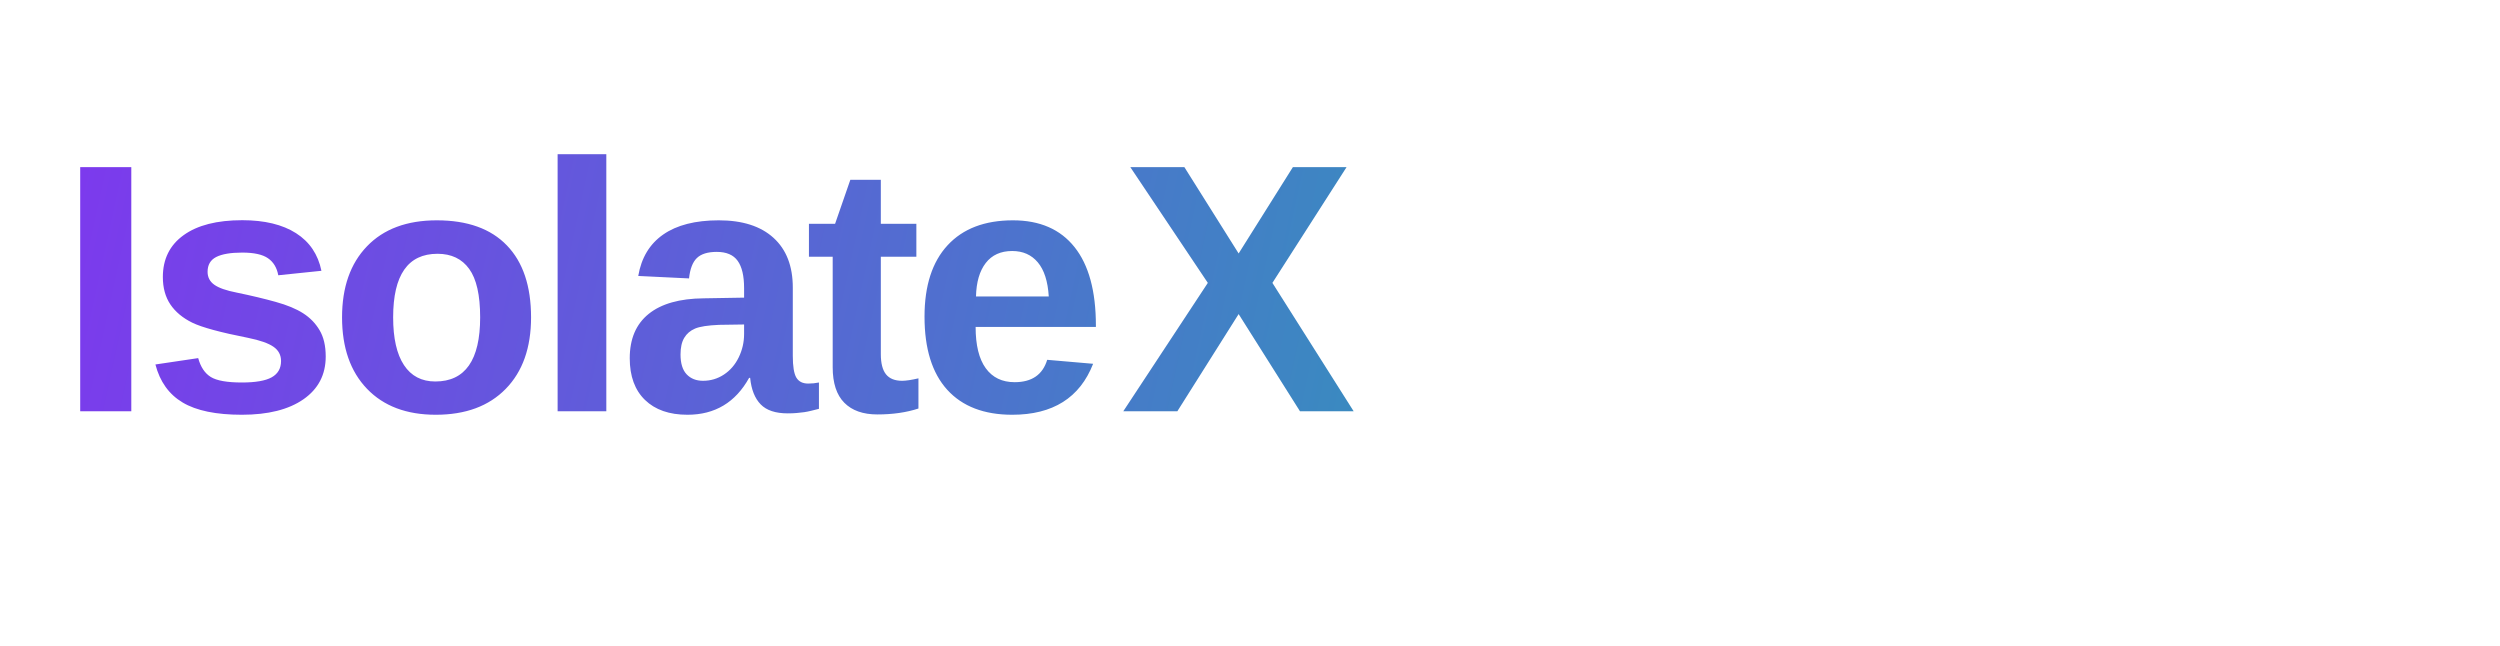
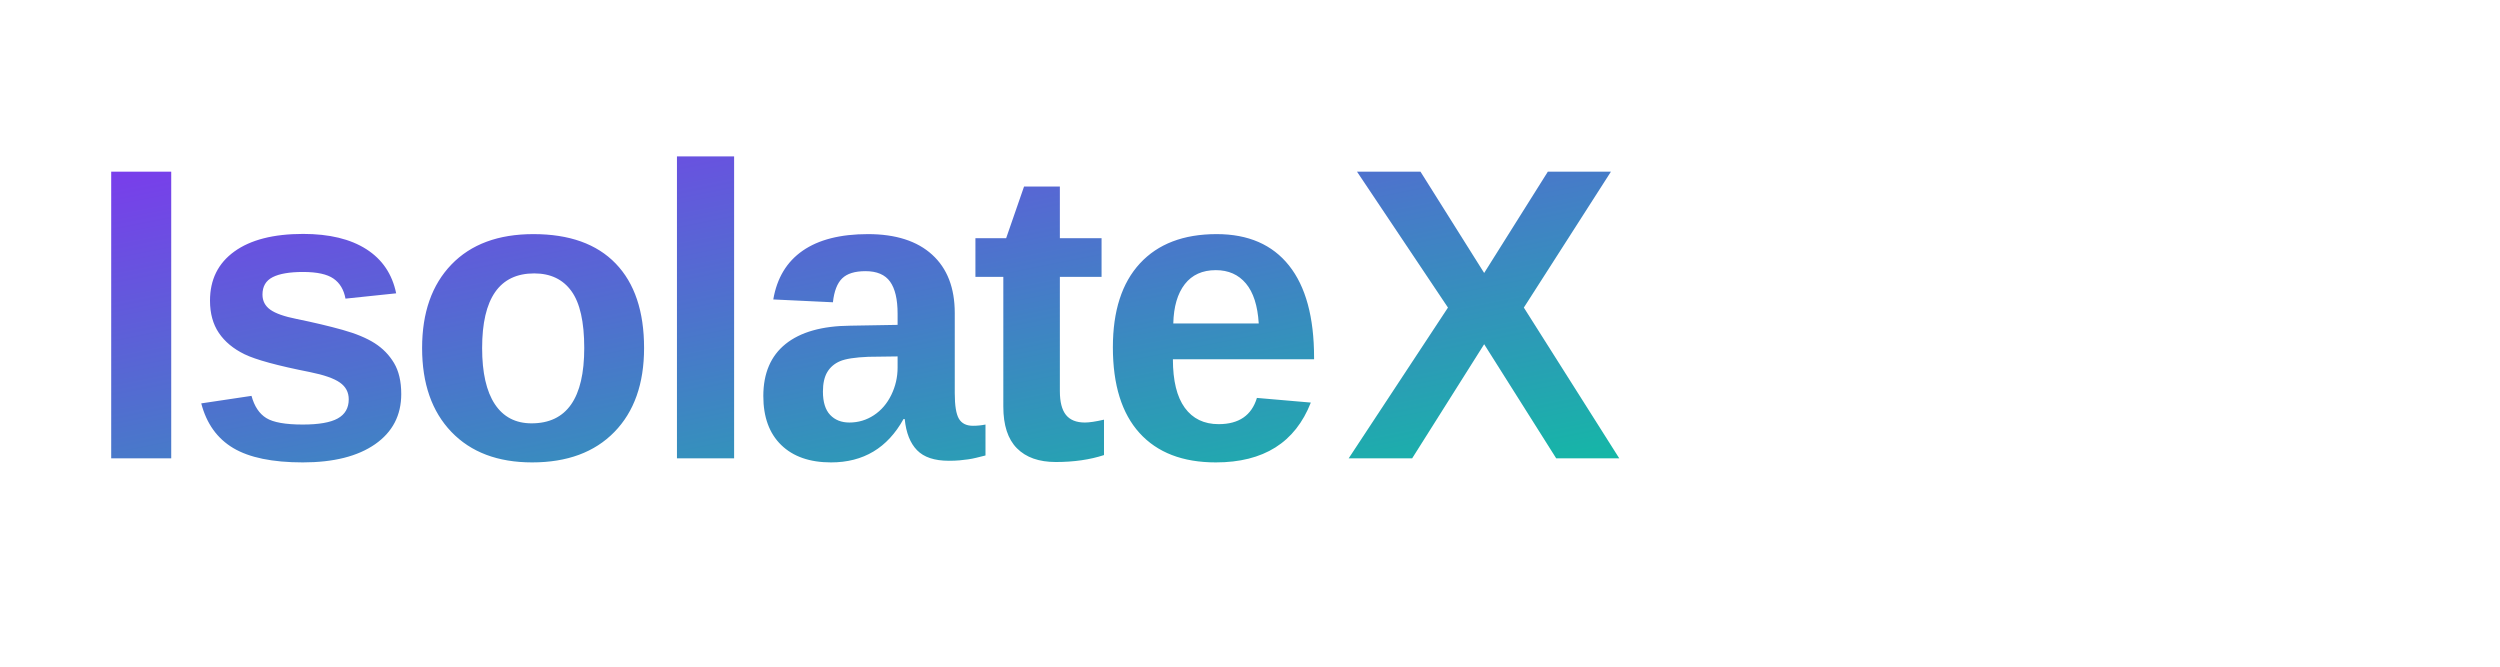
- <svg xmlns="http://www.w3.org/2000/svg" width="620" height="160" viewBox="0 0 620 160" role="img" aria-label="IsolateX">
+ <svg xmlns="http://www.w3.org/2000/svg" width="1200" height="320" viewBox="0 0 1200 320" role="img" aria-label="IsolateX">
  <defs>
-     <linearGradient id="isolatex-fill" x1="24" y1="24" x2="520" y2="132" gradientUnits="userSpaceOnUse">
-       <stop offset="0" stop-color="#7C3AED" />
-       <stop offset="1" stop-color="#14B8A6" />
+     <linearGradient id="isolatex-fill" x1="0" y1="0" x2="100%" y2="100%">
+       <stop offset="0%" stop-color="#7C3AED" />
+       <stop offset="100%" stop-color="#14B8A6" />
    </linearGradient>
  </defs>
-   <text x="14" y="102" fill="url(#isolatex-fill)" stroke="none" font-family="Arial, Helvetica, sans-serif" font-size="88" font-weight="800" letter-spacing="-3">
-     Isolate<tspan dx="3">X</tspan>
+   <text x="40" y="220" fill="url(#isolatex-fill)" font-family="Arial, Helvetica, sans-serif" font-size="200" font-weight="800" letter-spacing="-6">
+     Isolate<tspan dx="8">X</tspan>
  </text>
</svg>
